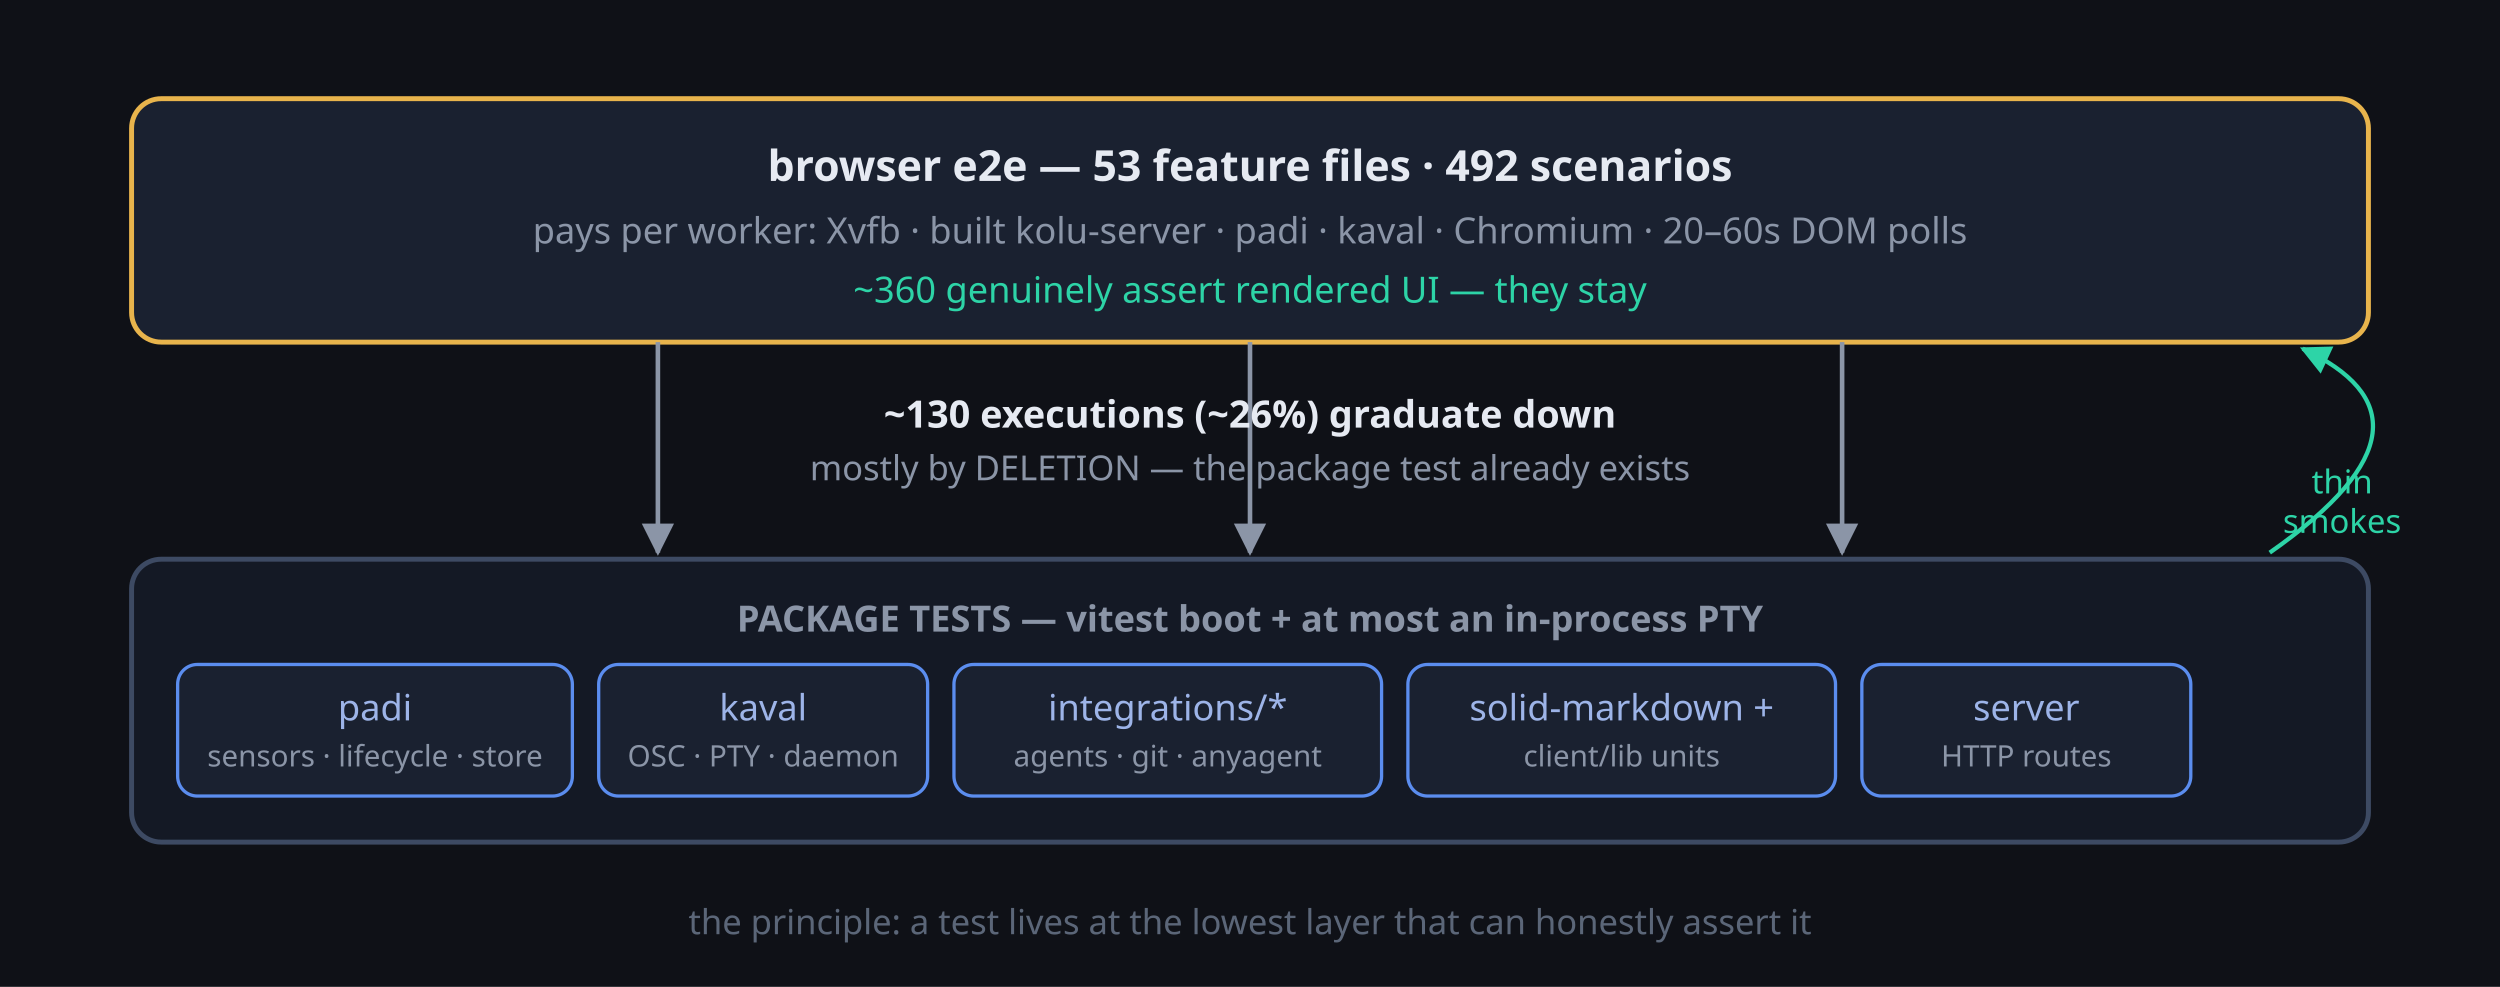
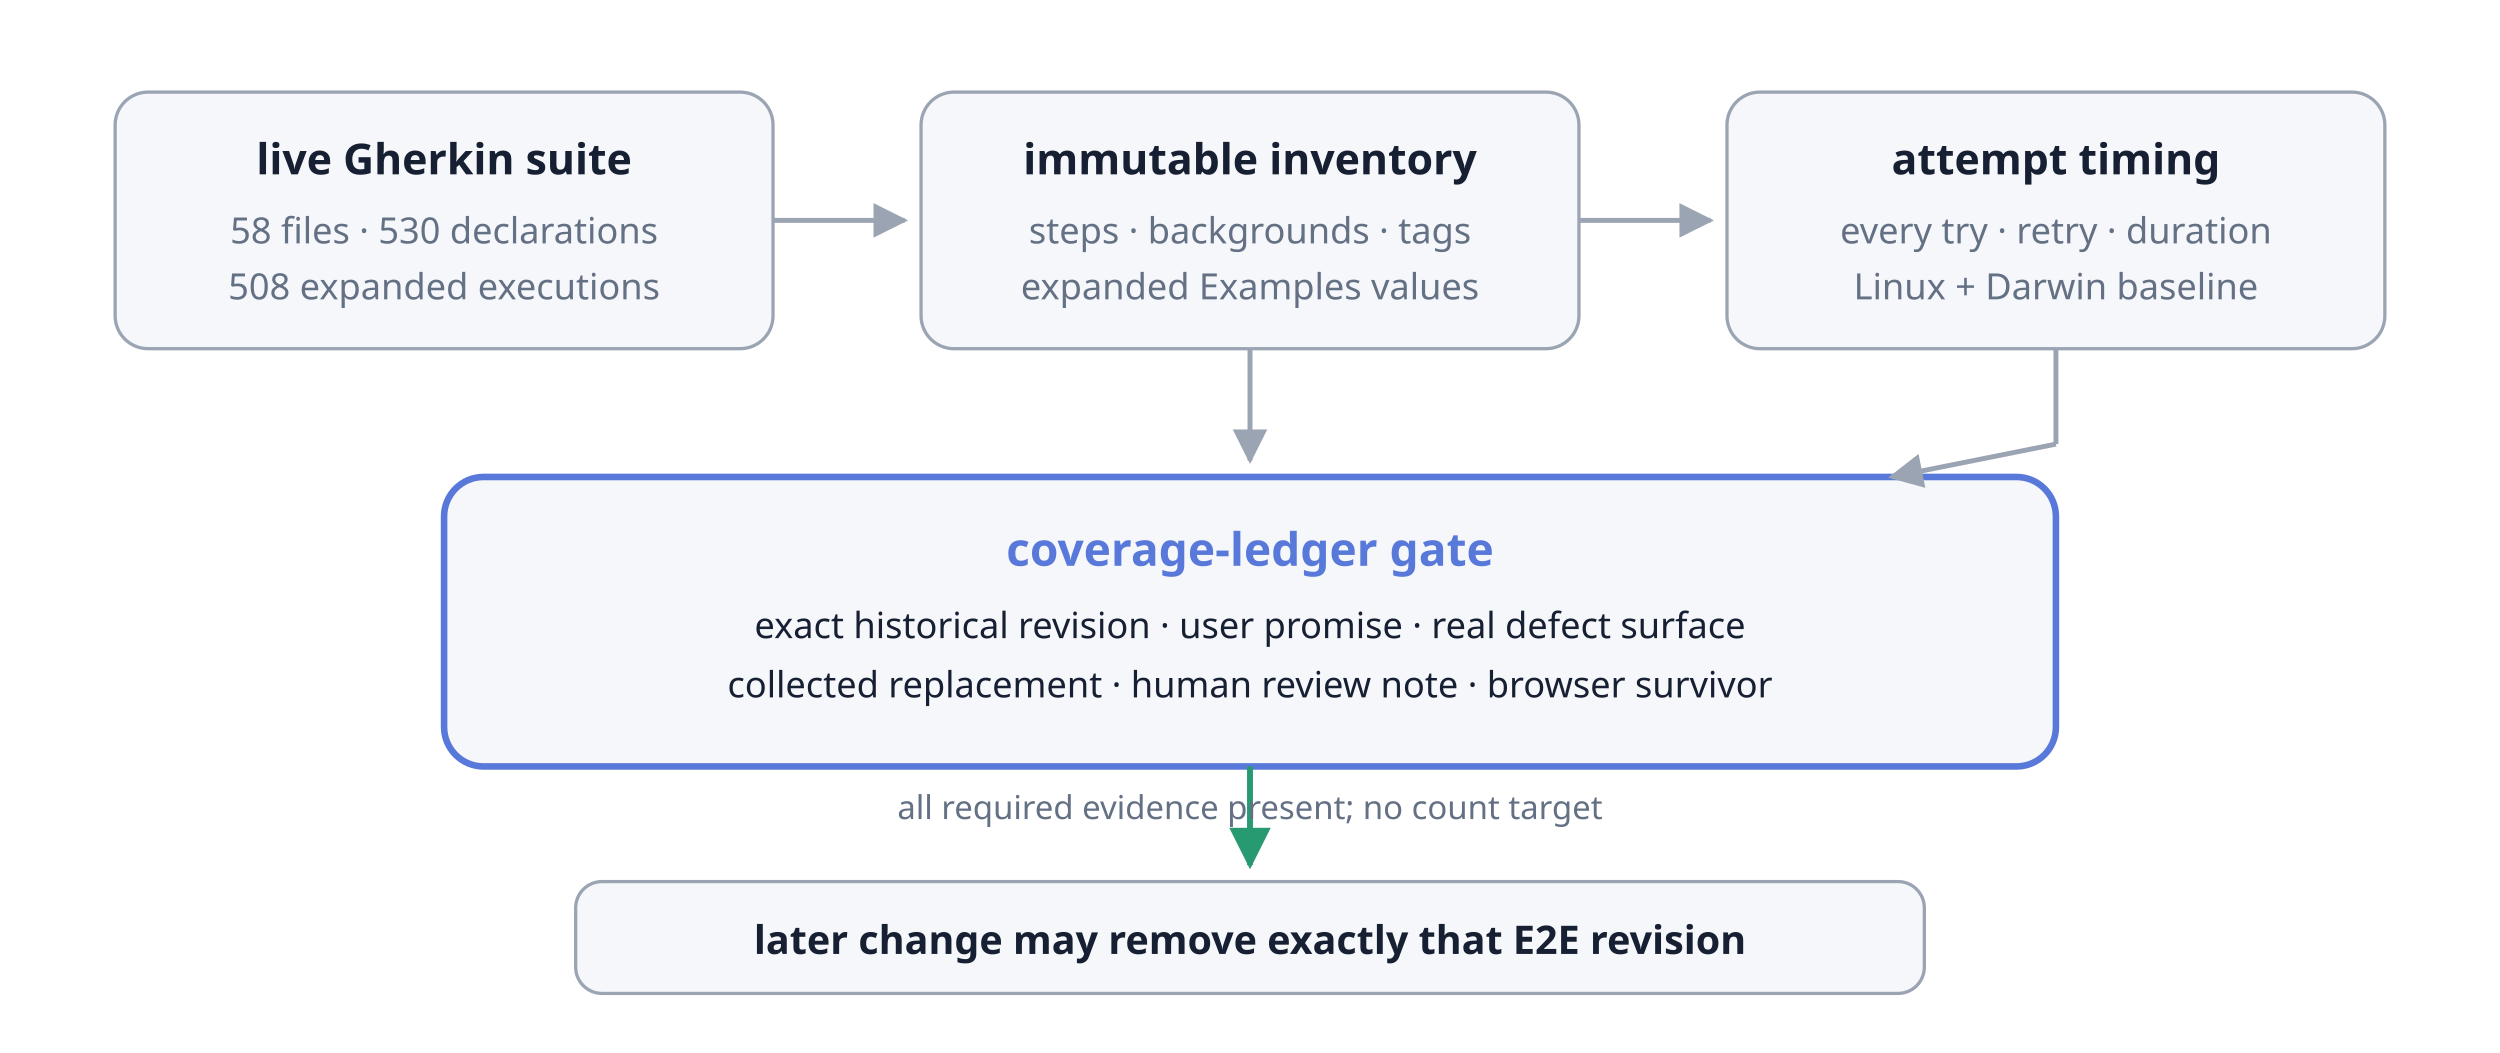
- <svg xmlns="http://www.w3.org/2000/svg" viewBox="0 0 760 300" font-family="system-ui, sans-serif">
-   <rect width="760" height="300" fill="#0f1117" />
+ <svg xmlns="http://www.w3.org/2000/svg" viewBox="0 0 760 320" font-family="system-ui, sans-serif">
+   <style>
+     .bg { fill: var(--color-bg, #fff); }
+     .panel { fill: var(--color-surface, #f5f7fa); stroke: var(--color-border, #9aa4b2); }
+     .gate { fill: var(--color-surface, #f5f7fa); stroke: var(--color-kolu-primary, #5879d9); }
+     .text { fill: var(--color-text, #172033); }
+     .muted { fill: var(--color-text-muted, #647084); }
+     .accent { fill: var(--color-kolu-primary, #5879d9); }
+     .line { stroke: var(--color-border, #9aa4b2); }
+     .pass { stroke: var(--color-kolu-bottom, #279a72); }
+   </style>
  <defs>
-     <marker id="arr" viewBox="0 0 10 10" refX="9" refY="5" markerWidth="7" markerHeight="7" orient="auto-start-reverse">
-       <path d="M0 0 L10 5 L0 10 z" fill="#8b95a7" />
+     <marker id="arrow" viewBox="0 0 10 10" refX="9" refY="5" markerWidth="7" markerHeight="7" orient="auto-start-reverse">
+       <path d="M0 0 L10 5 L0 10 z" fill="var(--color-border, #9aa4b2)" />
    </marker>
-     <marker id="arrGreen" viewBox="0 0 10 10" refX="9" refY="5" markerWidth="7" markerHeight="7" orient="auto-start-reverse">
-       <path d="M0 0 L10 5 L0 10 z" fill="#2dd4a7" />
+     <marker id="passArrow" viewBox="0 0 10 10" refX="9" refY="5" markerWidth="7" markerHeight="7" orient="auto-start-reverse">
+       <path d="M0 0 L10 5 L0 10 z" fill="var(--color-kolu-bottom, #279a72)" />
    </marker>
  </defs>
-   <rect x="40" y="30" width="680" height="74" rx="9" fill="#1a2130" stroke="#e8b44c" stroke-width="1.5" />
-   <text x="380" y="55" fill="#e6eaf2" font-size="13" font-weight="600" text-anchor="middle">browser e2e — 53 feature files · 492 scenarios</text>
-   <text x="380" y="74" fill="#8b95a7" font-size="11" text-anchor="middle">pays per worker: Xvfb · built kolu-server · padi · kaval · Chromium · 20–60s DOM polls</text>
-   <text x="380" y="92" fill="#2dd4a7" font-size="11" text-anchor="middle">~360 genuinely assert rendered UI — they stay</text>
-   <line x1="200" y1="104" x2="200" y2="168" stroke="#8b95a7" stroke-width="1.4" marker-end="url(#arr)" />
-   <line x1="380" y1="104" x2="380" y2="168" stroke="#8b95a7" stroke-width="1.4" marker-end="url(#arr)" />
-   <line x1="560" y1="104" x2="560" y2="168" stroke="#8b95a7" stroke-width="1.4" marker-end="url(#arr)" />
-   <text x="380" y="130" fill="#e6eaf2" font-size="11.5" font-weight="600" text-anchor="middle">~130 executions (~26%) graduate down</text>
-   <text x="380" y="146" fill="#8b95a7" font-size="10.5" text-anchor="middle">mostly by DELETION — the package test already exists</text>
-   <path d="M 690 168 C 730 140 730 120 700 106" stroke="#2dd4a7" stroke-width="1.3" fill="none" marker-end="url(#arrGreen)" />
-   <text x="712" y="150" fill="#2dd4a7" font-size="10" text-anchor="middle">thin</text>
-   <text x="712" y="162" fill="#2dd4a7" font-size="10" text-anchor="middle">smokes</text>
-   <rect x="40" y="170" width="680" height="86" rx="9" fill="#141925" stroke="#3d4a63" stroke-width="1.5" />
-   <text x="380" y="192" fill="#8b95a7" font-size="11" font-weight="600" text-anchor="middle">PACKAGE TESTS — vitest boot + at most an in-process PTY</text>
-   <rect x="54" y="202" width="120" height="40" rx="6" fill="#1a2130" stroke="#5b8def" />
-   <text x="114" y="219" fill="#9db4e8" font-size="11" text-anchor="middle">padi</text>
-   <text x="114" y="233" fill="#8b95a7" font-size="9" text-anchor="middle">sensors · lifecycle · store</text>
-   <rect x="182" y="202" width="100" height="40" rx="6" fill="#1a2130" stroke="#5b8def" />
-   <text x="232" y="219" fill="#9db4e8" font-size="11" text-anchor="middle">kaval</text>
-   <text x="232" y="233" fill="#8b95a7" font-size="9" text-anchor="middle">OSC · PTY · daemon</text>
-   <rect x="290" y="202" width="130" height="40" rx="6" fill="#1a2130" stroke="#5b8def" />
-   <text x="355" y="219" fill="#9db4e8" font-size="11" text-anchor="middle">integrations/*</text>
-   <text x="355" y="233" fill="#8b95a7" font-size="9" text-anchor="middle">agents · git · anyagent</text>
-   <rect x="428" y="202" width="130" height="40" rx="6" fill="#1a2130" stroke="#5b8def" />
-   <text x="493" y="219" fill="#9db4e8" font-size="11" text-anchor="middle">solid-markdown +</text>
-   <text x="493" y="233" fill="#8b95a7" font-size="9" text-anchor="middle">client/lib units</text>
-   <rect x="566" y="202" width="100" height="40" rx="6" fill="#1a2130" stroke="#5b8def" />
-   <text x="616" y="219" fill="#9db4e8" font-size="11" text-anchor="middle">server</text>
-   <text x="616" y="233" fill="#8b95a7" font-size="9" text-anchor="middle">HTTP routes</text>
-   <text x="380" y="284" fill="#5b6678" font-size="10.5" text-anchor="middle">the principle: a test lives at the lowest layer that can honestly assert it</text>
+   <rect class="bg" width="760" height="320" />
+   <rect class="panel" x="35" y="28" width="200" height="78" rx="10" />
+   <text class="text" x="135" y="53" font-size="13" font-weight="650" text-anchor="middle">live Gherkin suite</text>
+   <text class="muted" x="135" y="74" font-size="11" text-anchor="middle">58 files · 530 declarations</text>
+   <text class="muted" x="135" y="91" font-size="11" text-anchor="middle">508 expanded executions</text>
+   <rect class="panel" x="280" y="28" width="200" height="78" rx="10" />
+   <text class="text" x="380" y="53" font-size="13" font-weight="650" text-anchor="middle">immutable inventory</text>
+   <text class="muted" x="380" y="74" font-size="11" text-anchor="middle">steps · backgrounds · tags</text>
+   <text class="muted" x="380" y="91" font-size="11" text-anchor="middle">expanded Examples values</text>
+   <rect class="panel" x="525" y="28" width="200" height="78" rx="10" />
+   <text class="text" x="625" y="53" font-size="13" font-weight="650" text-anchor="middle">attempt timing</text>
+   <text class="muted" x="625" y="74" font-size="11" text-anchor="middle">every try · retry · duration</text>
+   <text class="muted" x="625" y="91" font-size="11" text-anchor="middle">Linux + Darwin baseline</text>
+   <line class="line" x1="235" y1="67" x2="275" y2="67" stroke-width="1.5" marker-end="url(#arrow)" />
+   <line class="line" x1="480" y1="67" x2="520" y2="67" stroke-width="1.5" marker-end="url(#arrow)" />
+   <rect class="gate" x="135" y="145" width="490" height="88" rx="12" stroke-width="2" />
+   <text class="accent" x="380" y="172" font-size="14" font-weight="700" text-anchor="middle">coverage-ledger gate</text>
+   <text class="text" x="380" y="194" font-size="11" text-anchor="middle">exact historical revision · user promise · real defect surface</text>
+   <text class="text" x="380" y="212" font-size="11" text-anchor="middle">collected replacement · human review note · browser survivor</text>
+   <line class="line" x1="380" y1="106" x2="380" y2="140" stroke-width="1.5" marker-end="url(#arrow)" />
+   <line class="line" x1="625" y1="106" x2="625" y2="135" stroke-width="1.5" />
+   <line class="line" x1="625" y1="135" x2="575" y2="145" stroke-width="1.5" marker-end="url(#arrow)" />
+   <rect class="panel" x="175" y="268" width="410" height="34" rx="8" />
+   <text class="text" x="380" y="290" font-size="12" font-weight="650" text-anchor="middle">later change may remove exactly that E2E revision</text>
+   <line class="pass" x1="380" y1="233" x2="380" y2="263" stroke-width="1.8" marker-end="url(#passArrow)" />
+   <text class="muted" x="380" y="249" font-size="10" text-anchor="middle">all required evidence present; no count target</text>
</svg>
